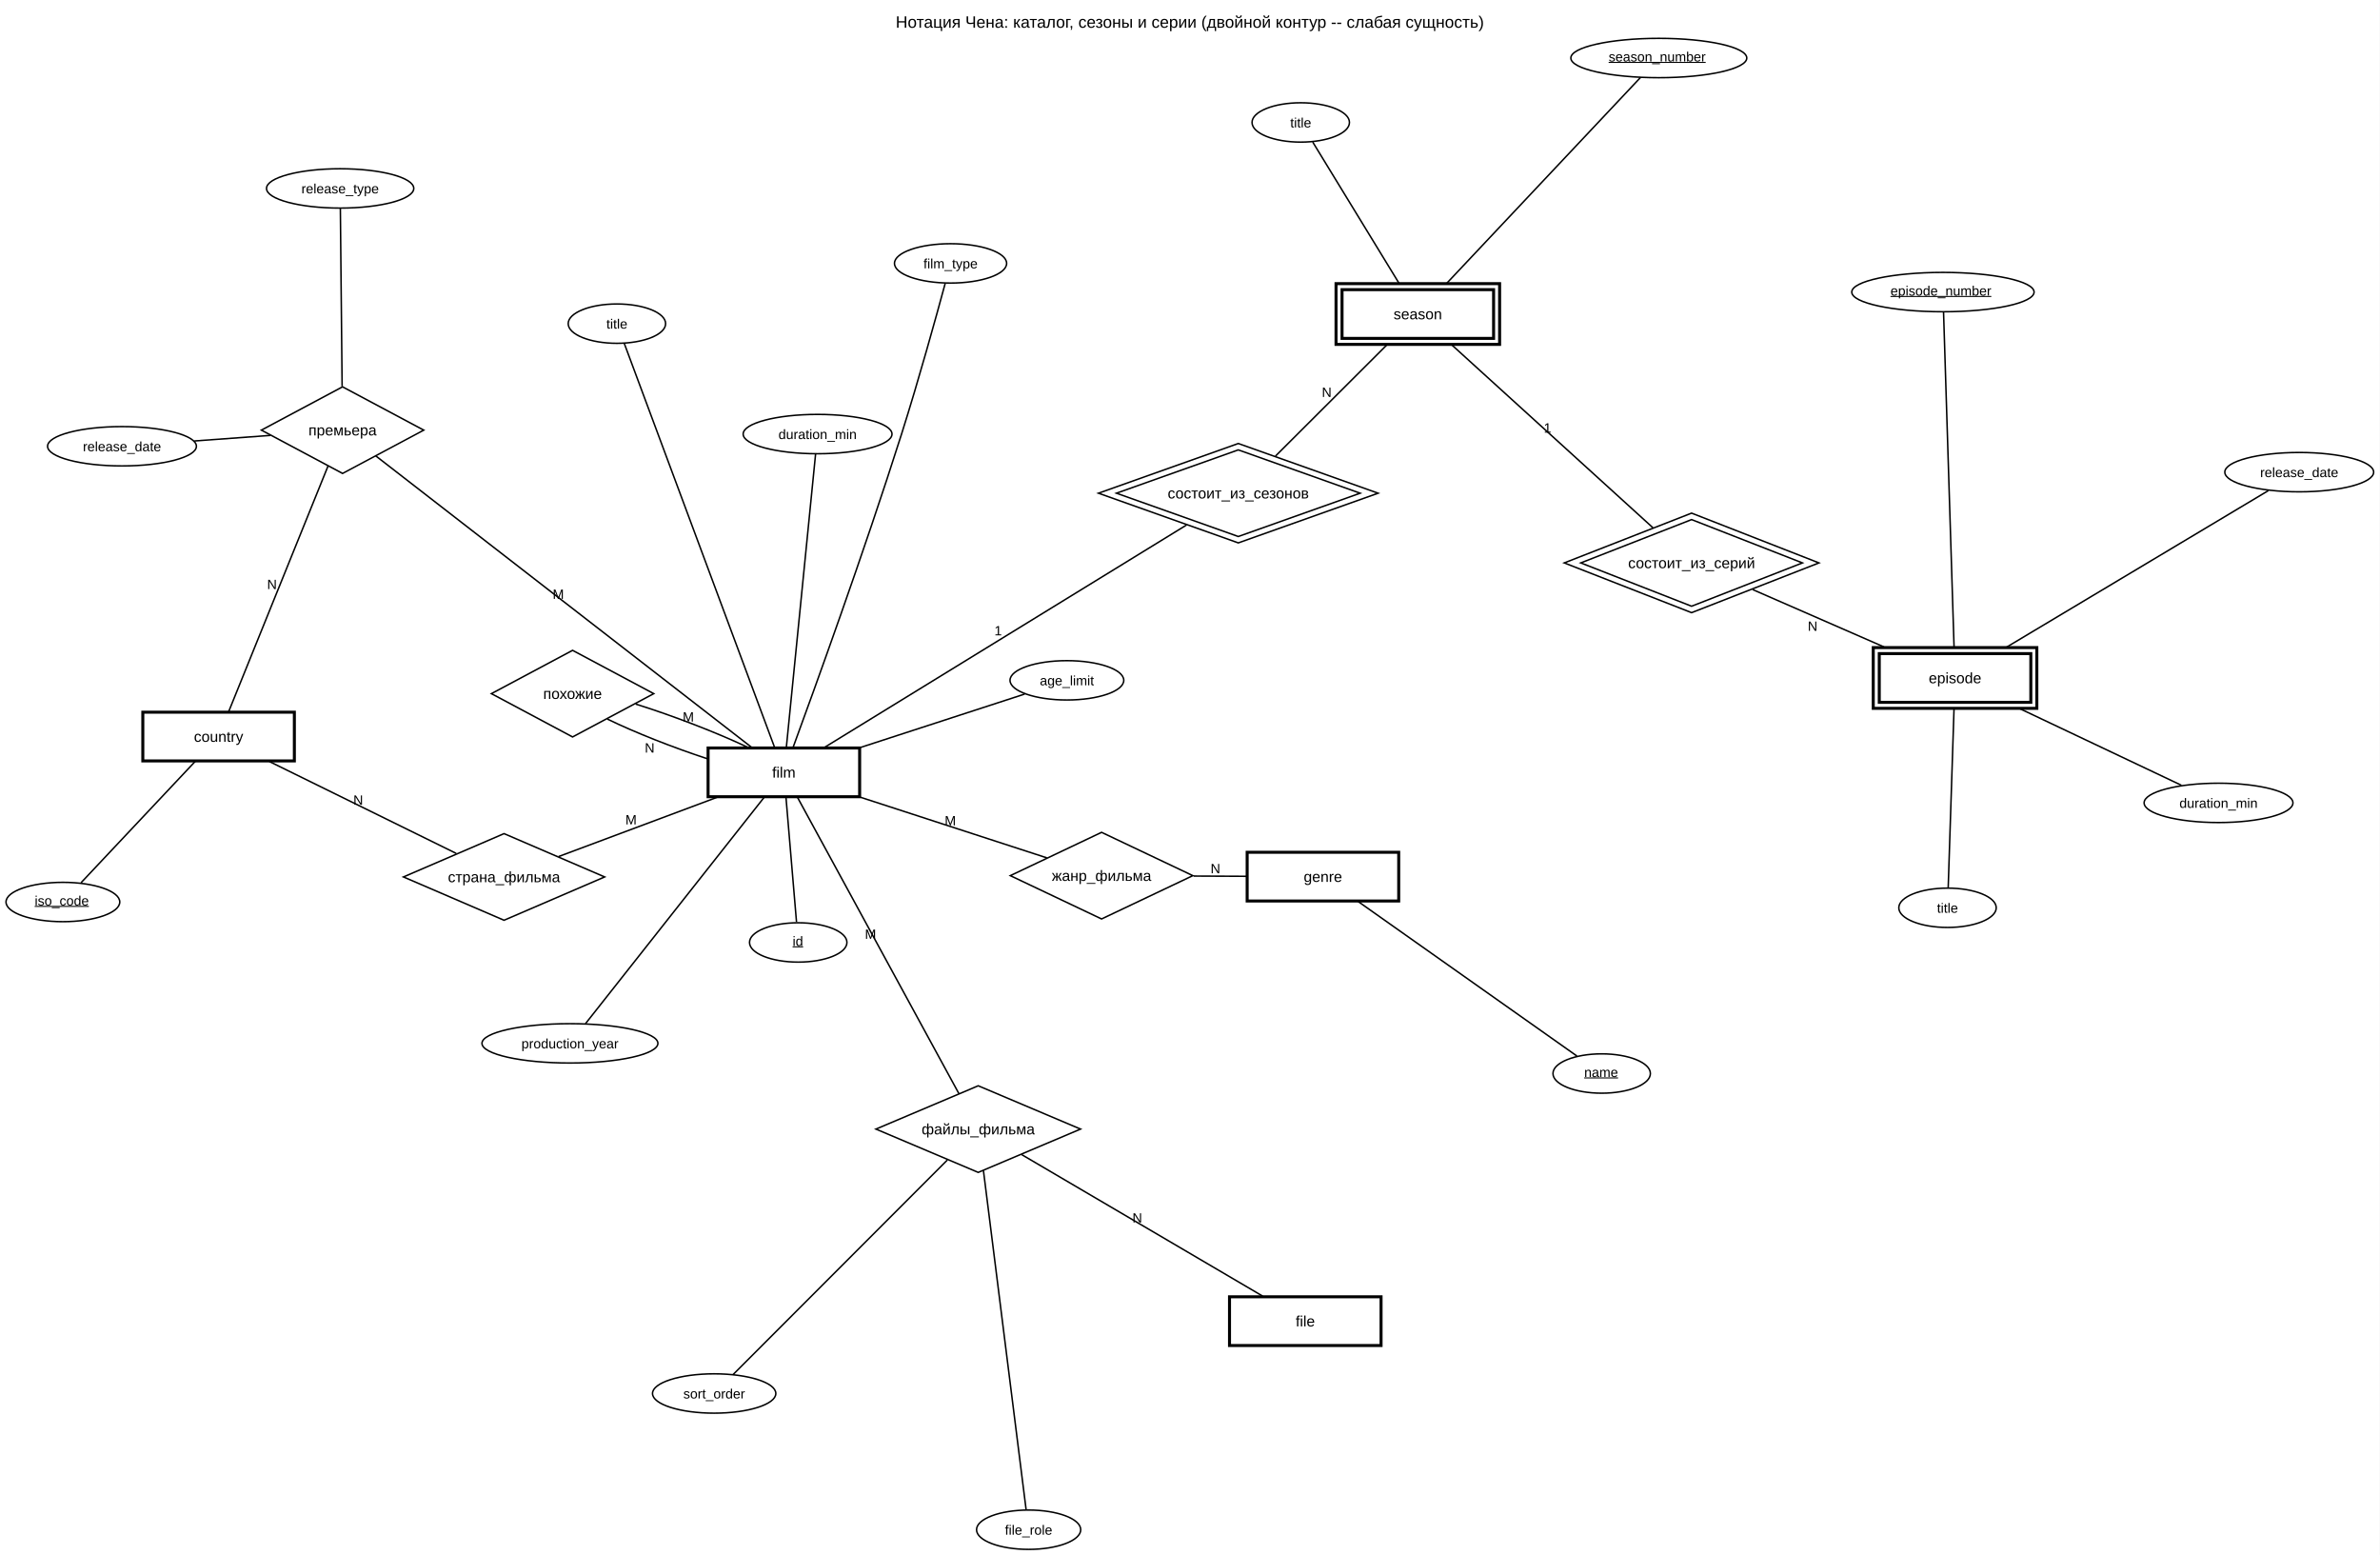
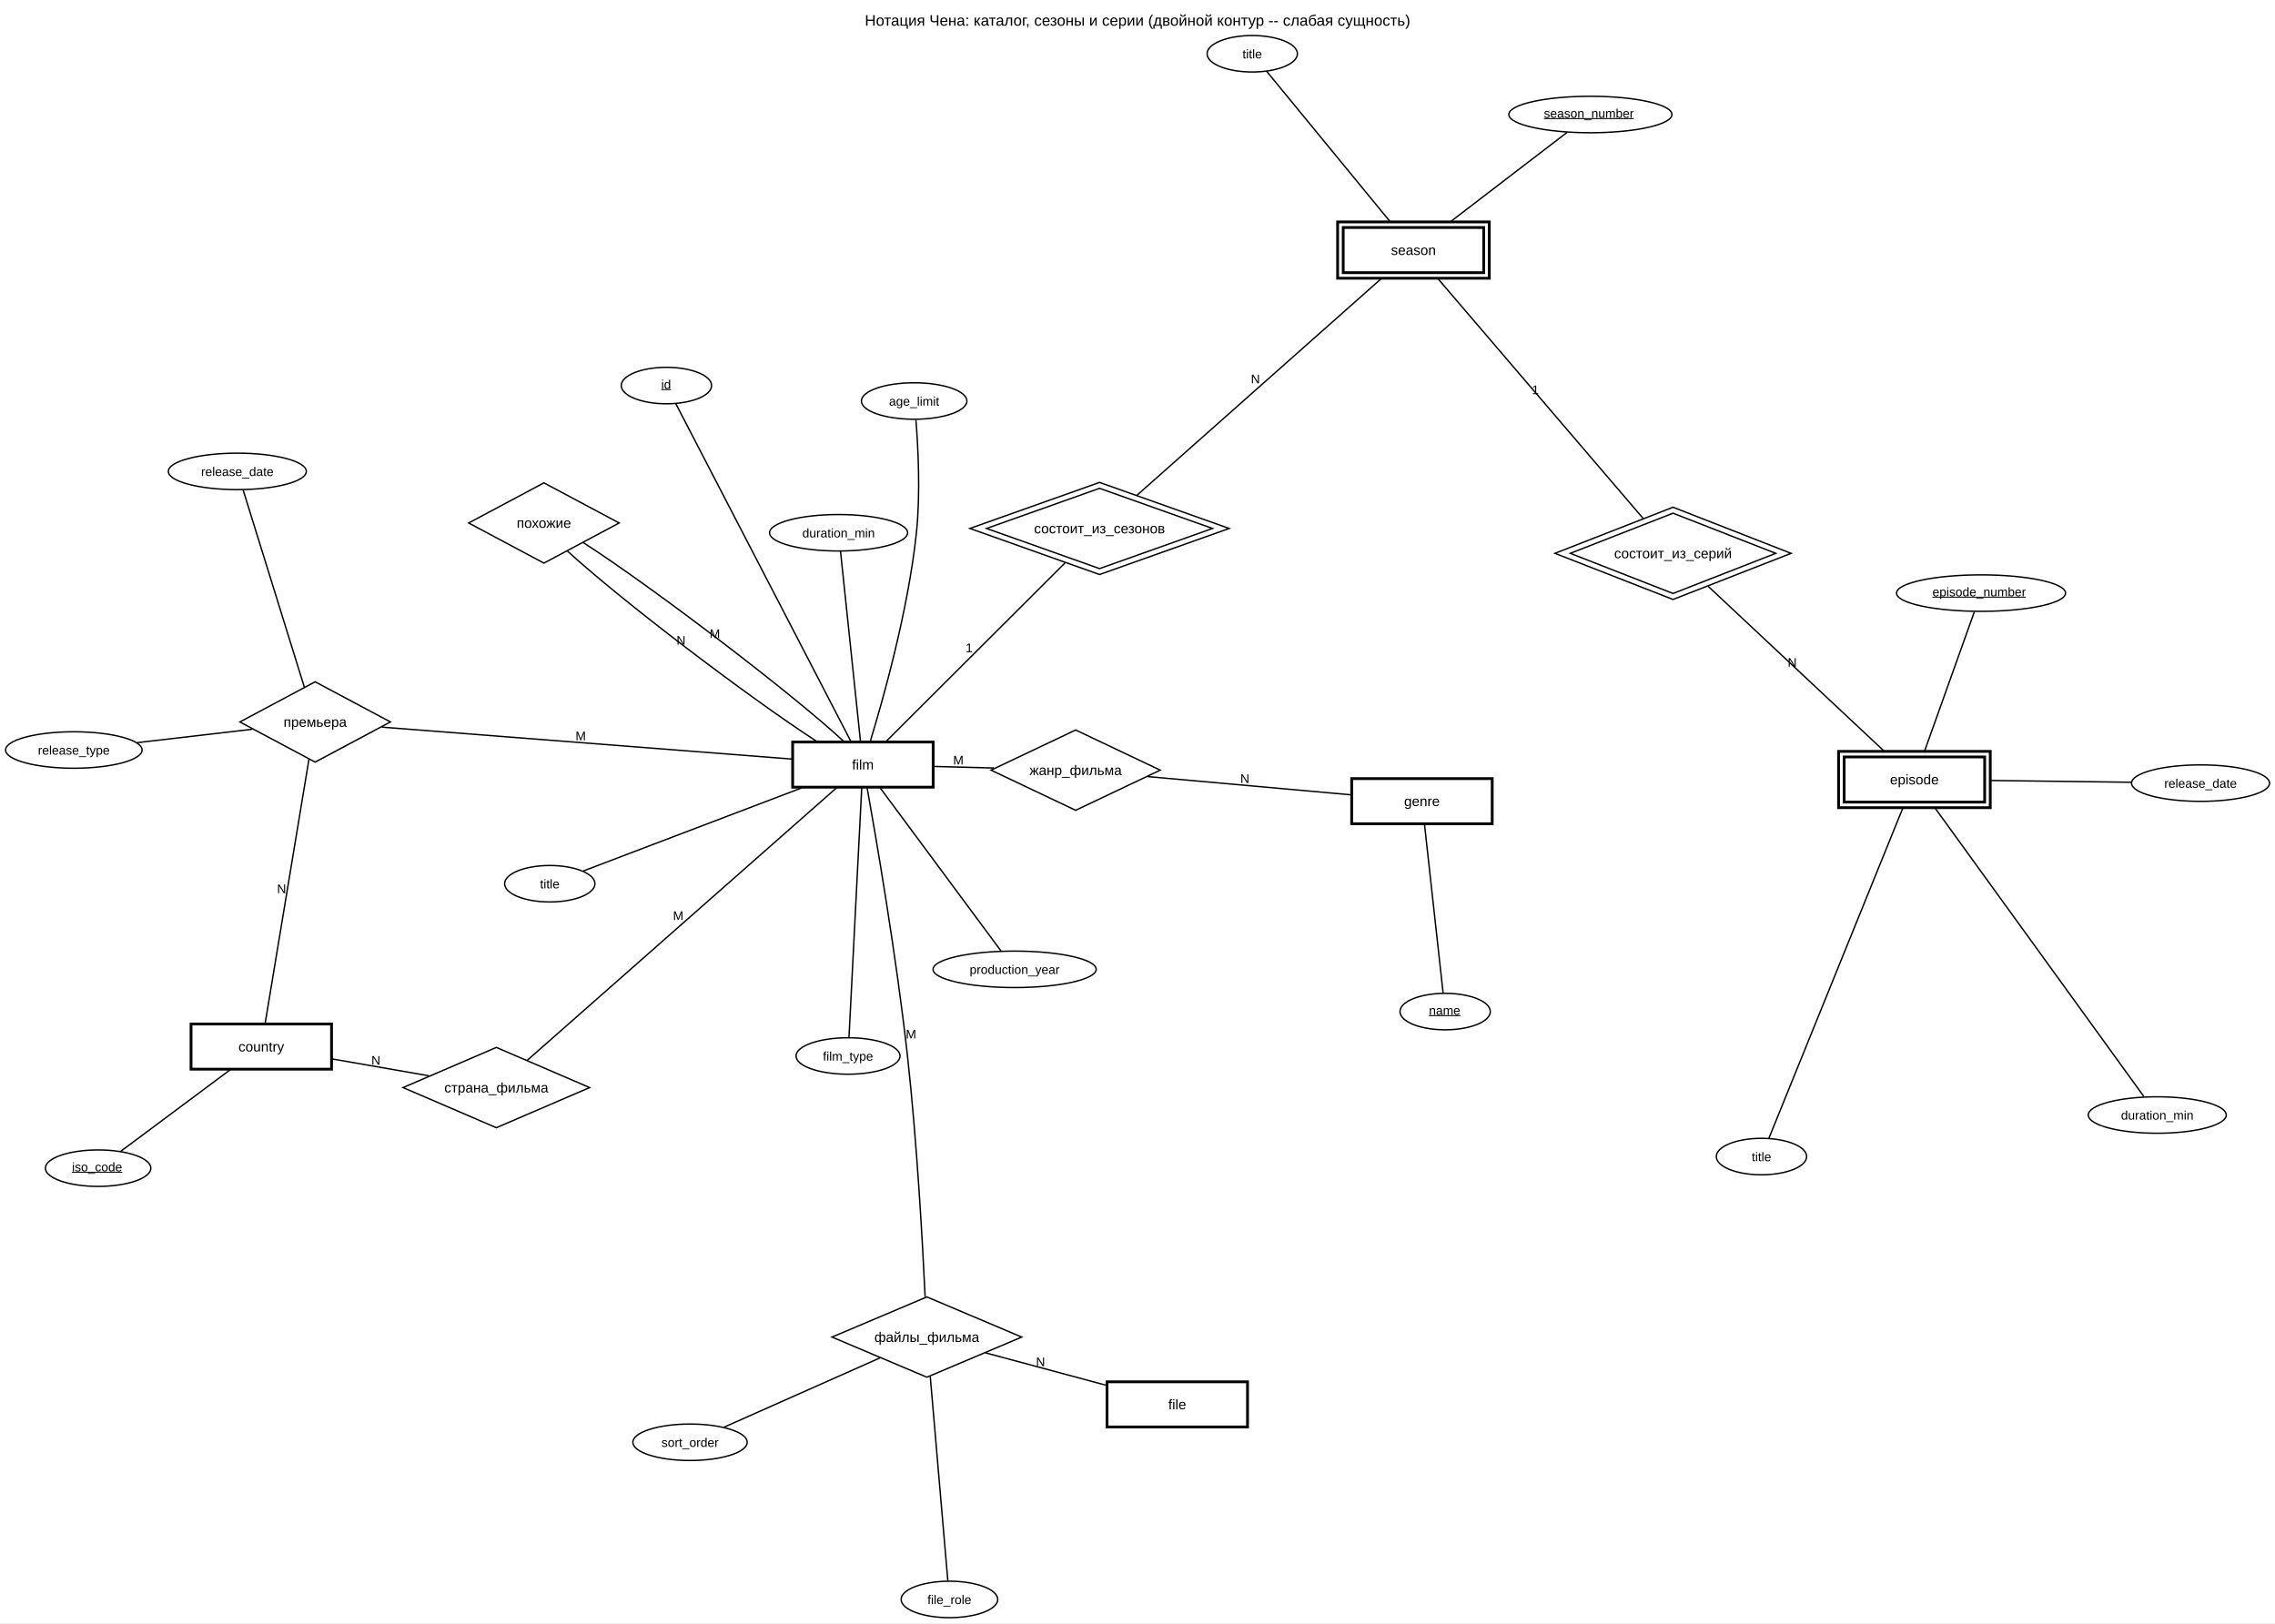
- <svg xmlns="http://www.w3.org/2000/svg" width="1583pt" height="1034pt" viewBox="0.00 0.00 1583.00 1034.00">
-   <g id="graph0" class="graph" transform="scale(1 1) rotate(0) translate(4 1030.28)">
-     <polygon fill="white" stroke="none" points="-4,4 -4,-1030.28 1578.78,-1030.28 1578.78,4 -4,4" />
-     <text xml:space="preserve" text-anchor="middle" x="787.39" y="-1011.83" font-family="Arial" font-size="11.00">Нотация Чена: каталог, сезоны и серии (двойной контур -- слабая сущность)</text>
+ <svg xmlns="http://www.w3.org/2000/svg" width="1632pt" height="1165pt" viewBox="0.00 0.00 1632.00 1165.00">
+   <g id="graph0" class="graph" transform="scale(1 1) rotate(0) translate(4 1160.7)">
+     <polygon fill="white" stroke="none" points="-4,4 -4,-1160.7 1628.08,-1160.7 1628.08,4 -4,4" />
+     <text xml:space="preserve" text-anchor="middle" x="812.04" y="-1142.25" font-family="Arial" font-size="11.00">Нотация Чена: каталог, сезоны и серии (двойной контур -- слабая сущность)</text>
    <g id="node1" class="node">
-       <polygon fill="none" stroke="black" stroke-width="2" points="567.77,-532.89 466.97,-532.89 466.97,-500.49 567.77,-500.49 567.77,-532.89" />
-       <text xml:space="preserve" text-anchor="middle" x="517.37" y="-513.19" font-family="Arial" font-size="10.00">film</text>
+       <polygon fill="none" stroke="black" stroke-width="2" points="665.42,-628.29 564.62,-628.29 564.62,-595.89 665.42,-595.89 665.42,-628.29" />
+       <text xml:space="preserve" text-anchor="middle" x="615.02" y="-608.59" font-family="Arial" font-size="10.00">film</text>
    </g>
    <g id="node14" class="node">
-       <ellipse fill="none" stroke="black" cx="526.92" cy="-403.59" rx="32.4" ry="13.08" />
-       <text xml:space="preserve" text-anchor="start" x="523.17" y="-401.29" font-family="Arial" text-decoration="underline" font-size="9.00">id</text>
+       <ellipse fill="none" stroke="black" cx="474.07" cy="-884.06" rx="32.4" ry="13.08" />
+       <text xml:space="preserve" text-anchor="start" x="470.32" y="-881.76" font-family="Arial" text-decoration="underline" font-size="9.00">id</text>
    </g>
    <g id="edge15" class="edge">
-       <path fill="none" stroke="black" d="M518.78,-500C520.68,-477.51 524.02,-437.91 525.78,-417.15" />
+       <path fill="none" stroke="black" d="M606.42,-628.69C580.59,-678.51 504.13,-826.06 480.86,-870.95" />
    </g>
    <g id="node15" class="node">
-       <ellipse fill="none" stroke="black" cx="406.32" cy="-815.07" rx="32.4" ry="13.08" />
-       <text xml:space="preserve" text-anchor="middle" x="406.32" y="-811.77" font-family="Arial" font-size="9.00">title</text>
+       <ellipse fill="none" stroke="black" cx="390.39" cy="-526.61" rx="32.4" ry="13.08" />
+       <text xml:space="preserve" text-anchor="middle" x="390.39" y="-523.31" font-family="Arial" font-size="9.00">title</text>
    </g>
    <g id="edge16" class="edge">
-       <path fill="none" stroke="black" d="M511.24,-533.16C491.41,-586.43 429.27,-753.4 411.26,-801.8" />
+       <path fill="none" stroke="black" d="M571.18,-595.4C524.32,-577.57 451.75,-549.96 414.41,-535.75" />
    </g>
    <g id="node16" class="node">
-       <ellipse fill="none" stroke="black" cx="628.24" cy="-855.14" rx="37.3" ry="13.08" />
-       <text xml:space="preserve" text-anchor="middle" x="628.24" y="-851.84" font-family="Arial" font-size="9.00">film_type</text>
+       <ellipse fill="none" stroke="black" cx="604.35" cy="-403.01" rx="37.3" ry="13.08" />
+       <text xml:space="preserve" text-anchor="middle" x="604.35" y="-399.71" font-family="Arial" font-size="9.00">film_type</text>
    </g>
    <g id="edge17" class="edge">
-       <path fill="none" stroke="black" d="M523.48,-533.24C537.09,-570.32 570.69,-663.01 595.64,-741.64 607.05,-777.59 618.9,-820.5 624.66,-841.79" />
+       <path fill="none" stroke="black" d="M614.18,-595.68C612.14,-555.63 606.92,-453.47 605.04,-416.57" />
    </g>
    <g id="node17" class="node">
-       <ellipse fill="none" stroke="black" cx="375.08" cy="-336.49" rx="58.51" ry="13.08" />
-       <text xml:space="preserve" text-anchor="middle" x="375.08" y="-333.19" font-family="Arial" font-size="9.00">production_year</text>
+       <ellipse fill="none" stroke="black" cx="723.84" cy="-465.19" rx="58.51" ry="13.08" />
+       <text xml:space="preserve" text-anchor="middle" x="723.84" y="-461.89" font-family="Arial" font-size="9.00">production_year</text>
    </g>
    <g id="edge18" class="edge">
-       <path fill="none" stroke="black" d="M504.24,-500.06C476.17,-464.51 410.82,-381.75 385.43,-349.59" />
+       <path fill="none" stroke="black" d="M627.29,-595.52C649.08,-566.11 694.1,-505.33 714.01,-478.46" />
    </g>
    <g id="node18" class="node">
-       <ellipse fill="none" stroke="black" cx="539.79" cy="-741.64" rx="49.5" ry="13.08" />
-       <text xml:space="preserve" text-anchor="middle" x="539.79" y="-738.34" font-family="Arial" font-size="9.00">duration_min</text>
+       <ellipse fill="none" stroke="black" cx="597.56" cy="-778.43" rx="49.5" ry="13.08" />
+       <text xml:space="preserve" text-anchor="middle" x="597.56" y="-775.13" font-family="Arial" font-size="9.00">duration_min</text>
    </g>
    <g id="edge19" class="edge">
-       <path fill="none" stroke="black" d="M519.01,-533.23C523.27,-575.95 534.57,-689.32 538.46,-728.27" />
+       <path fill="none" stroke="black" d="M613.28,-628.64C609.81,-661.68 602.1,-735.18 598.94,-765.23" />
    </g>
    <g id="node19" class="node">
-       <ellipse fill="none" stroke="black" cx="705.62" cy="-577.89" rx="37.83" ry="13.08" />
-       <text xml:space="preserve" text-anchor="middle" x="705.62" y="-574.59" font-family="Arial" font-size="9.00">age_limit</text>
+       <ellipse fill="none" stroke="black" cx="651.78" cy="-872.97" rx="37.83" ry="13.08" />
+       <text xml:space="preserve" text-anchor="middle" x="651.78" y="-869.67" font-family="Arial" font-size="9.00">age_limit</text>
    </g>
    <g id="edge20" class="edge">
-       <path fill="none" stroke="black" d="M567.82,-533.09C603,-544.53 648.63,-559.36 677.53,-568.76" />
+       <path fill="none" stroke="black" d="M620.18,-628.39C629.22,-657.92 647.51,-722.43 653.4,-778.43 656.43,-807.16 654.53,-841.07 653.04,-859.46" />
    </g>
    <g id="node2" class="node">
-       <polygon fill="none" stroke="black" stroke-width="2" points="926.32,-463.55 825.52,-463.55 825.52,-431.15 926.32,-431.15 926.32,-463.55" />
-       <text xml:space="preserve" text-anchor="middle" x="875.92" y="-443.85" font-family="Arial" font-size="10.00">genre</text>
+       <polygon fill="none" stroke="black" stroke-width="2" points="1066.45,-602.04 965.65,-602.04 965.65,-569.64 1066.45,-569.64 1066.45,-602.04" />
+       <text xml:space="preserve" text-anchor="middle" x="1016.05" y="-582.34" font-family="Arial" font-size="10.00">genre</text>
    </g>
    <g id="node30" class="node">
-       <ellipse fill="none" stroke="black" cx="1061.32" cy="-316.43" rx="32.4" ry="13.08" />
-       <text xml:space="preserve" text-anchor="start" x="1049.7" y="-314.13" font-family="Arial" text-decoration="underline" font-size="9.00">name</text>
+       <ellipse fill="none" stroke="black" cx="1032.7" cy="-434.88" rx="32.4" ry="13.08" />
+       <text xml:space="preserve" text-anchor="start" x="1021.08" y="-432.58" font-family="Arial" text-decoration="underline" font-size="9.00">name</text>
    </g>
    <g id="edge31" class="edge">
-       <path fill="none" stroke="black" d="M899.4,-430.76C937.5,-403.86 1011.84,-351.37 1044.85,-328.06" />
+       <path fill="none" stroke="black" d="M1017.86,-569.4C1021.18,-539.29 1028.18,-475.86 1031.23,-448.22" />
    </g>
    <g id="node3" class="node">
-       <polygon fill="none" stroke="black" stroke-width="2" points="191.79,-556.7 90.99,-556.7 90.99,-524.3 191.79,-524.3 191.79,-556.7" />
-       <text xml:space="preserve" text-anchor="middle" x="141.39" y="-537" font-family="Arial" font-size="10.00">country</text>
+       <polygon fill="none" stroke="black" stroke-width="2" points="233.84,-425.96 133.04,-425.96 133.04,-393.56 233.84,-393.56 233.84,-425.96" />
+       <text xml:space="preserve" text-anchor="middle" x="183.44" y="-406.26" font-family="Arial" font-size="10.00">country</text>
    </g>
    <g id="node31" class="node">
-       <ellipse fill="none" stroke="black" cx="37.83" cy="-430.48" rx="37.83" ry="13.08" />
-       <text xml:space="preserve" text-anchor="start" x="19.08" y="-428.18" font-family="Arial" text-decoration="underline" font-size="9.00">iso_code</text>
+       <ellipse fill="none" stroke="black" cx="66.38" cy="-322.52" rx="37.83" ry="13.08" />
+       <text xml:space="preserve" text-anchor="start" x="47.63" y="-320.22" font-family="Arial" text-decoration="underline" font-size="9.00">iso_code</text>
    </g>
    <g id="edge32" class="edge">
-       <path fill="none" stroke="black" d="M126.11,-524.27C105.41,-502.27 68.86,-463.44 49.94,-443.34" />
+       <path fill="none" stroke="black" d="M161.15,-393.15C138.2,-376.04 102.99,-349.8 82.57,-334.59" />
    </g>
    <g id="node4" class="node">
-       <polygon fill="none" stroke="black" stroke-width="2" points="914.58,-167.96 813.78,-167.96 813.78,-135.56 914.58,-135.56 914.58,-167.96" />
-       <text xml:space="preserve" text-anchor="middle" x="864.18" y="-148.26" font-family="Arial" font-size="10.00">file</text>
+       <polygon fill="none" stroke="black" stroke-width="2" points="890.93,-169.23 790.13,-169.23 790.13,-136.83 890.93,-136.83 890.93,-169.23" />
+       <text xml:space="preserve" text-anchor="middle" x="840.53" y="-149.53" font-family="Arial" font-size="10.00">file</text>
    </g>
    <g id="node5" class="node">
-       <polygon fill="none" stroke="black" stroke-width="2" points="989.43,-837.67 888.63,-837.67 888.63,-805.27 989.43,-805.27 989.43,-837.67" />
-       <polygon fill="none" stroke="black" stroke-width="2" points="993.43,-841.67 884.63,-841.67 884.63,-801.27 993.43,-801.27 993.43,-841.67" />
-       <text xml:space="preserve" text-anchor="middle" x="939.03" y="-817.97" font-family="Arial" font-size="10.00">season</text>
+       <polygon fill="none" stroke="black" stroke-width="2" points="1060.36,-997.46 959.56,-997.46 959.56,-965.06 1060.36,-965.06 1060.36,-997.46" />
+       <polygon fill="none" stroke="black" stroke-width="2" points="1064.36,-1001.46 955.56,-1001.46 955.56,-961.06 1064.36,-961.06 1064.36,-1001.46" />
+       <text xml:space="preserve" text-anchor="middle" x="1009.96" y="-977.76" font-family="Arial" font-size="10.00">season</text>
    </g>
    <g id="node20" class="node">
-       <ellipse fill="none" stroke="black" cx="1099.32" cy="-991.7" rx="58.51" ry="13.08" />
-       <text xml:space="preserve" text-anchor="start" x="1065.95" y="-989.4" font-family="Arial" text-decoration="underline" font-size="9.00">season_number</text>
+       <ellipse fill="none" stroke="black" cx="1136.89" cy="-1078.54" rx="58.51" ry="13.08" />
+       <text xml:space="preserve" text-anchor="start" x="1103.51" y="-1076.24" font-family="Arial" text-decoration="underline" font-size="9.00">season_number</text>
    </g>
    <g id="edge21" class="edge">
-       <path fill="none" stroke="black" d="M958.36,-842.01C991.84,-877.56 1059.64,-949.56 1087.23,-978.86" />
+       <path fill="none" stroke="black" d="M1036.88,-1001.89C1062.06,-1021.19 1098.88,-1049.41 1120.11,-1065.68" />
    </g>
    <g id="node21" class="node">
-       <ellipse fill="none" stroke="black" cx="861.16" cy="-948.86" rx="32.4" ry="13.08" />
-       <text xml:space="preserve" text-anchor="middle" x="861.16" y="-945.56" font-family="Arial" font-size="9.00">title</text>
+       <ellipse fill="none" stroke="black" cx="894.32" cy="-1122.12" rx="32.4" ry="13.08" />
+       <text xml:space="preserve" text-anchor="middle" x="894.32" y="-1118.82" font-family="Arial" font-size="9.00">title</text>
    </g>
    <g id="edge22" class="edge">
-       <path fill="none" stroke="black" d="M926.52,-841.94C910.35,-868.39 882.68,-913.65 869.12,-935.84" />
+       <path fill="none" stroke="black" d="M993.15,-1001.74C968.84,-1031.35 924.62,-1085.21 904.63,-1109.57" />
    </g>
    <g id="node6" class="node">
-       <polygon fill="none" stroke="black" stroke-width="2" points="1346.75,-595.66 1245.95,-595.66 1245.95,-563.26 1346.75,-563.26 1346.75,-595.66" />
-       <polygon fill="none" stroke="black" stroke-width="2" points="1350.75,-599.66 1241.95,-599.66 1241.95,-559.26 1350.75,-559.26 1350.75,-599.66" />
-       <text xml:space="preserve" text-anchor="middle" x="1296.35" y="-575.96" font-family="Arial" font-size="10.00">episode</text>
+       <polygon fill="none" stroke="black" stroke-width="2" points="1419.73,-617.58 1318.93,-617.58 1318.93,-585.18 1419.73,-585.18 1419.73,-617.58" />
+       <polygon fill="none" stroke="black" stroke-width="2" points="1423.73,-621.58 1314.93,-621.58 1314.93,-581.18 1423.73,-581.18 1423.73,-621.58" />
+       <text xml:space="preserve" text-anchor="middle" x="1369.33" y="-597.88" font-family="Arial" font-size="10.00">episode</text>
    </g>
    <g id="node22" class="node">
-       <ellipse fill="none" stroke="black" cx="1288.29" cy="-836.06" rx="60.63" ry="13.08" />
-       <text xml:space="preserve" text-anchor="start" x="1253.41" y="-833.76" font-family="Arial" text-decoration="underline" font-size="9.00">episode_number</text>
+       <ellipse fill="none" stroke="black" cx="1417.12" cy="-735.14" rx="60.63" ry="13.08" />
+       <text xml:space="preserve" text-anchor="start" x="1382.25" y="-732.84" font-family="Arial" text-decoration="underline" font-size="9.00">episode_number</text>
    </g>
    <g id="edge23" class="edge">
-       <path fill="none" stroke="black" d="M1295.7,-600.02C1294.11,-650.68 1290.04,-780.44 1288.71,-822.6" />
+       <path fill="none" stroke="black" d="M1376.69,-621.99C1386.59,-649.69 1403.91,-698.16 1412.3,-721.64" />
    </g>
    <g id="node23" class="node">
-       <ellipse fill="none" stroke="black" cx="1291.35" cy="-426.64" rx="32.4" ry="13.08" />
-       <text xml:space="preserve" text-anchor="middle" x="1291.35" y="-423.34" font-family="Arial" font-size="9.00">title</text>
+       <ellipse fill="none" stroke="black" cx="1259.61" cy="-330.85" rx="32.4" ry="13.08" />
+       <text xml:space="preserve" text-anchor="middle" x="1259.61" y="-327.55" font-family="Arial" font-size="9.00">title</text>
    </g>
    <g id="edge24" class="edge">
-       <path fill="none" stroke="black" d="M1295.67,-558.85C1294.64,-527.07 1292.67,-467 1291.8,-440.17" />
+       <path fill="none" stroke="black" d="M1361.08,-581.05C1339.65,-528.21 1282.65,-387.65 1264.94,-343.98" />
    </g>
    <g id="node24" class="node">
-       <ellipse fill="none" stroke="black" cx="1471.6" cy="-496.4" rx="49.5" ry="13.08" />
-       <text xml:space="preserve" text-anchor="middle" x="1471.6" y="-493.1" font-family="Arial" font-size="9.00">duration_min</text>
+       <ellipse fill="none" stroke="black" cx="1543.54" cy="-360.65" rx="49.5" ry="13.08" />
+       <text xml:space="preserve" text-anchor="middle" x="1543.54" y="-357.35" font-family="Arial" font-size="9.00">duration_min</text>
    </g>
    <g id="edge25" class="edge">
-       <path fill="none" stroke="black" d="M1339.67,-558.93C1373.42,-542.93 1419.08,-521.29 1446.87,-508.12" />
+       <path fill="none" stroke="black" d="M1384.18,-580.86C1418.99,-532.76 1505.05,-413.83 1533.92,-373.94" />
    </g>
    <g id="node25" class="node">
-       <ellipse fill="none" stroke="black" cx="1525.28" cy="-716.32" rx="49.5" ry="13.08" />
-       <text xml:space="preserve" text-anchor="middle" x="1525.28" y="-713.02" font-family="Arial" font-size="9.00">release_date</text>
+       <ellipse fill="none" stroke="black" cx="1574.59" cy="-598.79" rx="49.5" ry="13.08" />
+       <text xml:space="preserve" text-anchor="middle" x="1574.59" y="-595.49" font-family="Arial" font-size="9.00">release_date</text>
    </g>
    <g id="edge26" class="edge">
-       <path fill="none" stroke="black" d="M1330.62,-599.95C1378.9,-628.81 1465.41,-680.53 1504.77,-704.06" />
+       <path fill="none" stroke="black" d="M1424.06,-600.69C1455.42,-600.3 1494.46,-599.8 1524.92,-599.42" />
    </g>
    <g id="node7" class="node">
-       <polygon fill="none" stroke="black" points="728.68,-476.81 667.98,-448.01 728.68,-419.21 789.38,-448.01 728.68,-476.81" />
-       <text xml:space="preserve" text-anchor="middle" x="728.68" y="-444.51" font-family="Arial" font-size="10.00">жанр_фильма</text>
+       <polygon fill="none" stroke="black" points="767.62,-636.91 706.92,-608.11 767.62,-579.31 828.31,-608.11 767.62,-636.91" />
+       <text xml:space="preserve" text-anchor="middle" x="767.62" y="-604.61" font-family="Arial" font-size="10.00">жанр_фильма</text>
    </g>
    <g id="edge1" class="edge">
-       <path fill="none" stroke="black" d="M692.35,-459.82C658.13,-470.94 606.54,-487.71 568.23,-500.16" />
-       <text xml:space="preserve" text-anchor="middle" x="628.07" y="-481.44" font-family="Arial" font-size="9.00">M</text>
+       <path fill="none" stroke="black" d="M709.05,-609.64C694.77,-610.01 679.6,-610.4 665.71,-610.77" />
+       <text xml:space="preserve" text-anchor="middle" x="683.48" y="-612.16" font-family="Arial" font-size="9.00">M</text>
    </g>
    <g id="edge2" class="edge">
-       <path fill="none" stroke="black" d="M789.84,-447.73C801.69,-447.68 813.99,-447.62 825.45,-447.57" />
-       <text xml:space="preserve" text-anchor="middle" x="804.42" y="-449.6" font-family="Arial" font-size="9.00">N</text>
+       <path fill="none" stroke="black" d="M819.39,-603.47C862.2,-599.63 922.64,-594.22 965.19,-590.4" />
+       <text xml:space="preserve" text-anchor="middle" x="889.01" y="-598.88" font-family="Arial" font-size="9.00">N</text>
    </g>
    <g id="node8" class="node">
-       <polygon fill="none" stroke="black" points="331.25,-475.95 264.33,-447.15 331.25,-418.35 398.17,-447.15 331.25,-475.95" />
-       <text xml:space="preserve" text-anchor="middle" x="331.25" y="-443.65" font-family="Arial" font-size="10.00">страна_фильма</text>
+       <polygon fill="none" stroke="black" points="352.05,-409.15 285.13,-380.35 352.05,-351.55 418.97,-380.35 352.05,-409.15" />
+       <text xml:space="preserve" text-anchor="middle" x="352.05" y="-376.85" font-family="Arial" font-size="10.00">страна_фильма</text>
    </g>
    <g id="edge3" class="edge">
-       <path fill="none" stroke="black" d="M367.58,-460.73C397.73,-471.99 440.72,-488.06 472.92,-500.09" />
-       <text xml:space="preserve" text-anchor="middle" x="415.73" y="-482.07" font-family="Arial" font-size="9.00">M</text>
+       <path fill="none" stroke="black" d="M374.02,-399.71C424.63,-444.31 548.73,-553.67 596.16,-595.47" />
+       <text xml:space="preserve" text-anchor="middle" x="482.53" y="-500.59" font-family="Arial" font-size="9.00">M</text>
    </g>
    <g id="edge4" class="edge">
-       <path fill="none" stroke="black" d="M299.47,-462.78C265.06,-479.7 210.38,-506.58 175.2,-523.88" />
-       <text xml:space="preserve" text-anchor="middle" x="234.25" y="-495.14" font-family="Arial" font-size="9.00">N</text>
+       <path fill="none" stroke="black" d="M303.73,-388.78C281.93,-392.58 256.19,-397.07 234.12,-400.92" />
+       <text xml:space="preserve" text-anchor="middle" x="265.65" y="-396.78" font-family="Arial" font-size="9.00">N</text>
    </g>
    <g id="node9" class="node">
-       <polygon fill="none" stroke="black" points="223.84,-773.06 169.84,-744.26 223.84,-715.46 277.84,-744.26 223.84,-773.06" />
-       <text xml:space="preserve" text-anchor="middle" x="223.84" y="-740.76" font-family="Arial" font-size="10.00">премьера</text>
+       <polygon fill="none" stroke="black" points="222.07,-671.49 168.07,-642.69 222.07,-613.89 276.07,-642.69 222.07,-671.49" />
+       <text xml:space="preserve" text-anchor="middle" x="222.07" y="-639.19" font-family="Arial" font-size="10.00">премьера</text>
    </g>
    <g id="edge5" class="edge">
-       <path fill="none" stroke="black" d="M245.9,-727.15C300.56,-684.77 441.76,-575.31 495.85,-533.38" />
-       <text xml:space="preserve" text-anchor="middle" x="367.34" y="-632.05" font-family="Arial" font-size="9.00">M</text>
+       <path fill="none" stroke="black" d="M269.86,-638.97C344.41,-633.16 487.75,-622 564.15,-616.05" />
+       <text xml:space="preserve" text-anchor="middle" x="412.56" y="-629.51" font-family="Arial" font-size="9.00">M</text>
    </g>
    <g id="edge6" class="edge">
-       <path fill="none" stroke="black" d="M214.22,-720.49C197.31,-678.7 162.69,-593.12 148.1,-557.08" />
-       <text xml:space="preserve" text-anchor="middle" x="176.91" y="-638.58" font-family="Arial" font-size="9.00">N</text>
+       <path fill="none" stroke="black" d="M217.64,-615.97C209.59,-567.46 192.8,-466.22 186.2,-426.38" />
+       <text xml:space="preserve" text-anchor="middle" x="198" y="-519.87" font-family="Arial" font-size="9.00">N</text>
    </g>
    <g id="node26" class="node">
-       <ellipse fill="none" stroke="black" cx="222.24" cy="-904.99" rx="48.97" ry="13.08" />
-       <text xml:space="preserve" text-anchor="middle" x="222.24" y="-901.69" font-family="Arial" font-size="9.00">release_type</text>
+       <ellipse fill="none" stroke="black" cx="48.97" cy="-622.56" rx="48.97" ry="13.08" />
+       <text xml:space="preserve" text-anchor="middle" x="48.97" y="-619.26" font-family="Arial" font-size="9.00">release_type</text>
    </g>
    <g id="edge27" class="edge">
-       <path fill="none" stroke="black" d="M223.55,-773.37C223.2,-808.47 222.63,-865.96 222.38,-891.75" />
+       <path fill="none" stroke="black" d="M177.04,-637.46C151.6,-634.5 119.88,-630.81 94.37,-627.84" />
    </g>
    <g id="node27" class="node">
-       <ellipse fill="none" stroke="black" cx="77.14" cy="-733.53" rx="49.5" ry="13.08" />
-       <text xml:space="preserve" text-anchor="middle" x="77.14" y="-730.23" font-family="Arial" font-size="9.00">release_date</text>
+       <ellipse fill="none" stroke="black" cx="166.26" cy="-822.47" rx="49.5" ry="13.08" />
+       <text xml:space="preserve" text-anchor="middle" x="166.26" y="-819.17" font-family="Arial" font-size="9.00">release_date</text>
    </g>
    <g id="edge28" class="edge">
-       <path fill="none" stroke="black" d="M175.8,-740.75C159.59,-739.56 141.5,-738.24 125.28,-737.05" />
+       <path fill="none" stroke="black" d="M214.31,-667.69C202.33,-706.28 179.74,-779.04 170.44,-809.03" />
    </g>
    <g id="node10" class="node">
-       <polygon fill="none" stroke="black" points="376.83,-597.83 322.83,-569.03 376.83,-540.23 430.83,-569.03 376.83,-597.83" />
-       <text xml:space="preserve" text-anchor="middle" x="376.83" y="-565.53" font-family="Arial" font-size="10.00">похожие</text>
+       <polygon fill="none" stroke="black" points="386.18,-814.25 332.18,-785.45 386.18,-756.65 440.18,-785.45 386.18,-814.25" />
+       <text xml:space="preserve" text-anchor="middle" x="386.18" y="-781.95" font-family="Arial" font-size="10.00">похожие</text>
    </g>
    <g id="edge7" class="edge">
-       <path fill="none" stroke="black" d="M418.83,-562.1C443.18,-554.49 472.96,-543.07 493.38,-533.33" />
-       <text xml:space="preserve" text-anchor="middle" x="453.83" y="-550.46" font-family="Arial" font-size="9.00">M</text>
+       <path fill="none" stroke="black" d="M414.19,-771.54C463.72,-739.67 564.61,-662.87 601.39,-628.64" />
+       <text xml:space="preserve" text-anchor="middle" x="508.82" y="-702.92" font-family="Arial" font-size="9.00">M</text>
    </g>
    <g id="edge8" class="edge">
-       <path fill="none" stroke="black" d="M399.91,-552.17C417.99,-543.32 443.8,-533.16 466.63,-525.69" />
-       <text xml:space="preserve" text-anchor="middle" x="428.11" y="-529.86" font-family="Arial" font-size="9.00">N</text>
+       <path fill="none" stroke="black" d="M402.96,-765.41C440.7,-730.69 532.16,-661.02 581.82,-628.76" />
+       <text xml:space="preserve" text-anchor="middle" x="484.55" y="-698.11" font-family="Arial" font-size="9.00">N</text>
    </g>
    <g id="node11" class="node">
-       <polygon fill="none" stroke="black" points="646.64,-308.28 578.59,-279.48 646.64,-250.68 714.69,-279.48 646.64,-308.28" />
-       <text xml:space="preserve" text-anchor="middle" x="646.64" y="-275.98" font-family="Arial" font-size="10.00">файлы_фильма</text>
+       <polygon fill="none" stroke="black" points="660.9,-230.13 592.85,-201.33 660.9,-172.53 728.95,-201.33 660.9,-230.13" />
+       <text xml:space="preserve" text-anchor="middle" x="660.9" y="-197.83" font-family="Arial" font-size="10.00">файлы_фильма</text>
    </g>
    <g id="edge9" class="edge">
-       <path fill="none" stroke="black" d="M633.77,-303.09C607.65,-351.02 548.98,-458.68 526.43,-500.06" />
-       <text xml:space="preserve" text-anchor="middle" x="575.01" y="-405.98" font-family="Arial" font-size="9.00">M</text>
+       <path fill="none" stroke="black" d="M659.66,-230.12C657.81,-269.31 653.79,-341.62 646.99,-403.01 639.01,-475.09 624.31,-560.39 618.02,-595.61" />
+       <text xml:space="preserve" text-anchor="middle" x="649.53" y="-415.61" font-family="Arial" font-size="9.00">M</text>
    </g>
    <g id="edge10" class="edge">
-       <path fill="none" stroke="black" d="M675.53,-262.52C717.37,-237.96 794.35,-192.76 835.86,-168.39" />
-       <text xml:space="preserve" text-anchor="middle" x="752.44" y="-217.33" font-family="Arial" font-size="9.00">N</text>
+       <path fill="none" stroke="black" d="M703.01,-190.01C728.94,-183.04 762.33,-174.06 789.72,-166.69" />
+       <text xml:space="preserve" text-anchor="middle" x="742.44" y="-180.45" font-family="Arial" font-size="9.00">N</text>
    </g>
    <g id="node28" class="node">
-       <ellipse fill="none" stroke="black" cx="680.17" cy="-13.08" rx="34.65" ry="13.08" />
-       <text xml:space="preserve" text-anchor="middle" x="680.17" y="-9.78" font-family="Arial" font-size="9.00">file_role</text>
+       <ellipse fill="none" stroke="black" cx="677.09" cy="-13.08" rx="34.65" ry="13.08" />
+       <text xml:space="preserve" text-anchor="middle" x="677.09" y="-9.78" font-family="Arial" font-size="9.00">file_role</text>
    </g>
    <g id="edge29" class="edge">
-       <path fill="none" stroke="black" d="M650.1,-251.97C657.21,-195.47 673.24,-68.17 678.48,-26.54" />
+       <path fill="none" stroke="black" d="M663.32,-173.15C666.87,-131.91 673.33,-56.75 675.95,-26.36" />
    </g>
    <g id="node29" class="node">
-       <ellipse fill="none" stroke="black" cx="471.01" cy="-103.66" rx="41.01" ry="13.08" />
-       <text xml:space="preserve" text-anchor="middle" x="471.01" y="-100.36" font-family="Arial" font-size="9.00">sort_order</text>
+       <ellipse fill="none" stroke="black" cx="491" cy="-125.85" rx="41.01" ry="13.08" />
+       <text xml:space="preserve" text-anchor="middle" x="491" y="-122.55" font-family="Arial" font-size="9.00">sort_order</text>
    </g>
    <g id="edge30" class="edge">
-       <path fill="none" stroke="black" d="M626.15,-258.96C589.41,-222.19 513.39,-146.08 483.48,-116.14" />
+       <path fill="none" stroke="black" d="M627.33,-186.42C594.35,-171.76 544.83,-149.76 515.43,-136.7" />
    </g>
    <g id="node12" class="node">
-       <polygon fill="none" stroke="black" points="819.62,-731.12 738.56,-702.32 819.62,-673.52 900.67,-702.32 819.62,-731.12" />
-       <polygon fill="none" stroke="black" points="819.62,-735.37 726.61,-702.32 819.62,-669.28 912.62,-702.32 819.62,-735.37" />
-       <text xml:space="preserve" text-anchor="middle" x="819.62" y="-698.82" font-family="Arial" font-size="10.00">состоит_из_сезонов</text>
+       <polygon fill="none" stroke="black" points="784.76,-810.32 703.7,-781.52 784.76,-752.72 865.81,-781.52 784.76,-810.32" />
+       <polygon fill="none" stroke="black" points="784.76,-814.56 691.75,-781.52 784.76,-748.47 877.76,-781.52 784.76,-814.56" />
+       <text xml:space="preserve" text-anchor="middle" x="784.76" y="-778.02" font-family="Arial" font-size="10.00">состоит_из_сезонов</text>
    </g>
    <g id="edge11" class="edge">
-       <path fill="none" stroke="black" d="M785.24,-681.21C724.43,-643.86 599.15,-566.92 544.2,-533.17" />
-       <text xml:space="preserve" text-anchor="middle" x="659.9" y="-607.79" font-family="Arial" font-size="9.00">1</text>
+       <path fill="none" stroke="black" d="M760.07,-756.88C724.95,-721.82 661.49,-658.48 631.53,-628.57" />
+       <text xml:space="preserve" text-anchor="middle" x="691.24" y="-692.74" font-family="Arial" font-size="9.00">1</text>
    </g>
    <g id="edge12" class="edge">
-       <path fill="none" stroke="black" d="M844.36,-727.01C866.22,-748.82 897.73,-780.27 918.29,-800.79" />
-       <text xml:space="preserve" text-anchor="middle" x="878.44" y="-766.34" font-family="Arial" font-size="9.00">N</text>
+       <path fill="none" stroke="black" d="M811.47,-805.21C855.98,-844.69 944.57,-923.26 986.68,-960.61" />
+       <text xml:space="preserve" text-anchor="middle" x="896.6" y="-885.66" font-family="Arial" font-size="9.00">N</text>
    </g>
    <g id="node13" class="node">
-       <polygon fill="none" stroke="black" points="1121.12,-684.77 1047.41,-655.97 1121.12,-627.17 1194.83,-655.97 1121.12,-684.77" />
-       <polygon fill="none" stroke="black" points="1121.12,-689.07 1036.42,-655.97 1121.12,-622.88 1205.82,-655.97 1121.12,-689.07" />
-       <text xml:space="preserve" text-anchor="middle" x="1121.12" y="-652.47" font-family="Arial" font-size="10.00">состоит_из_серий</text>
+       <polygon fill="none" stroke="black" points="1196.15,-792.47 1122.45,-763.67 1196.15,-734.87 1269.86,-763.67 1196.15,-792.47" />
+       <polygon fill="none" stroke="black" points="1196.15,-796.76 1111.45,-763.67 1196.15,-730.58 1280.85,-763.67 1196.15,-796.76" />
+       <text xml:space="preserve" text-anchor="middle" x="1196.15" y="-760.17" font-family="Arial" font-size="10.00">состоит_из_серий</text>
    </g>
    <g id="edge13" class="edge">
-       <path fill="none" stroke="black" d="M1095.42,-679.33C1059.73,-711.77 995.74,-769.93 961.73,-800.84" />
-       <text xml:space="preserve" text-anchor="middle" x="1025.32" y="-742.61" font-family="Arial" font-size="9.00">1</text>
+       <path fill="none" stroke="black" d="M1174.79,-788.63C1137.64,-832.05 1061.79,-920.69 1027.5,-960.77" />
+       <text xml:space="preserve" text-anchor="middle" x="1097.45" y="-877.9" font-family="Arial" font-size="9.00">1</text>
    </g>
    <g id="edge14" class="edge">
-       <path fill="none" stroke="black" d="M1161.76,-638.23C1187.85,-626.84 1221.82,-612 1249.1,-600.09" />
-       <text xml:space="preserve" text-anchor="middle" x="1201.61" y="-610.8" font-family="Arial" font-size="9.00">N</text>
+       <path fill="none" stroke="black" d="M1221.33,-740.07C1255.29,-708.25 1315.21,-652.1 1347.41,-621.93" />
+       <text xml:space="preserve" text-anchor="middle" x="1281.66" y="-682.33" font-family="Arial" font-size="9.00">N</text>
    </g>
  </g>
</svg>
